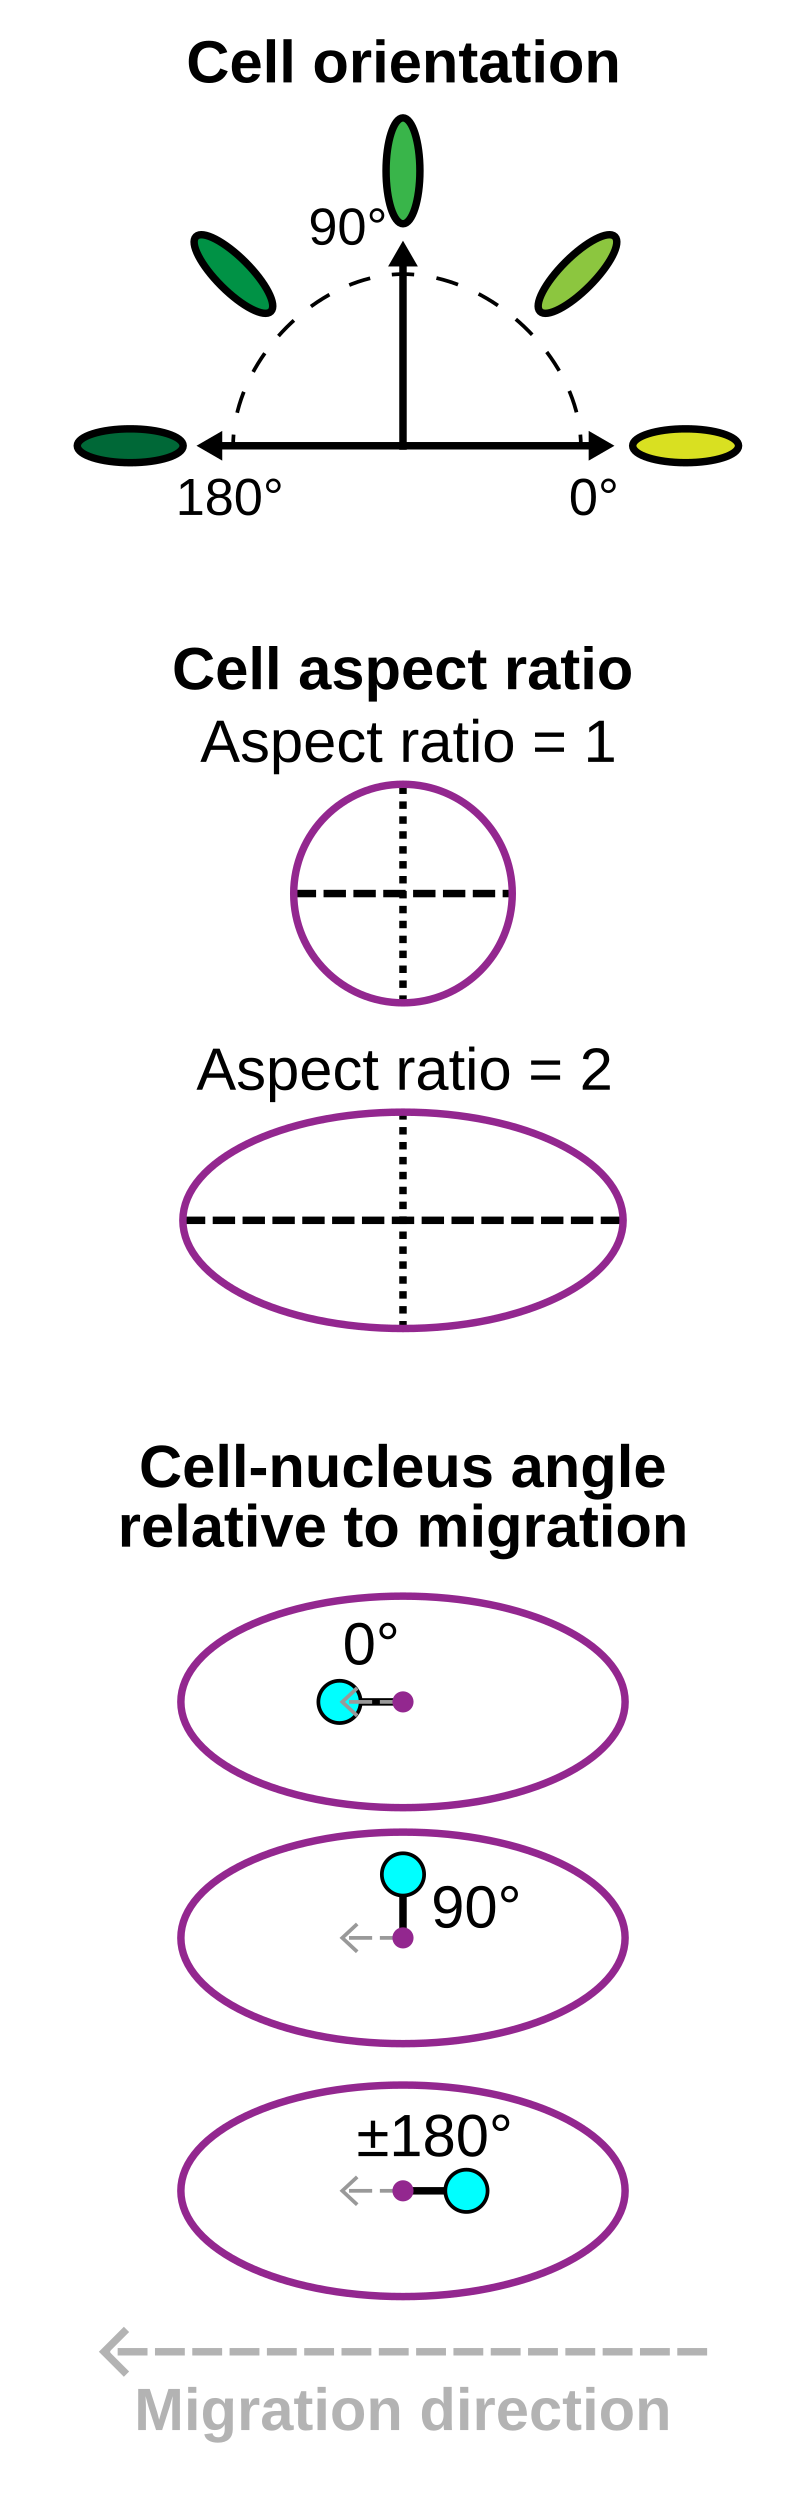
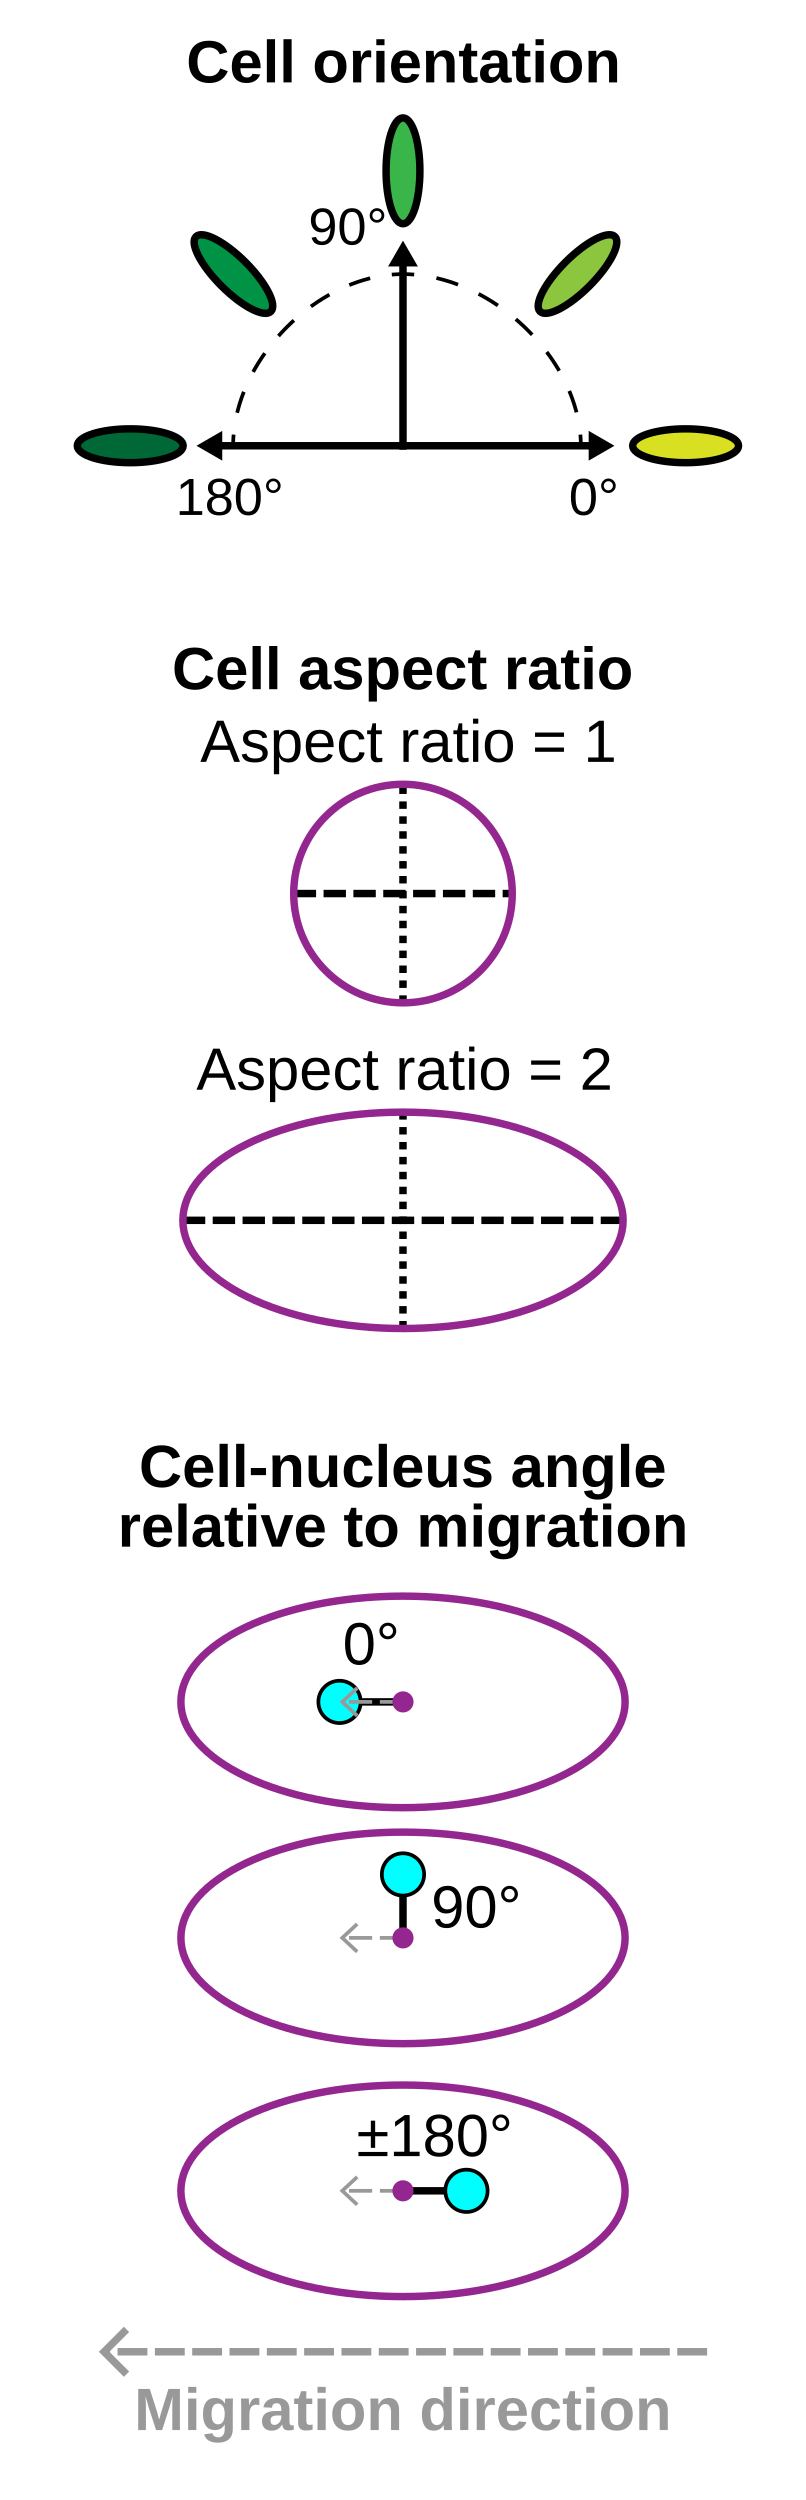
<svg xmlns="http://www.w3.org/2000/svg" width="108pt" height="335pt" viewBox="0 0 107.821 334.445" version="1.1" id="svg1" xml:space="preserve">
  <defs id="defs1">
    <marker style="overflow:visible" id="ArrowWide" refX="0" refY="0" orient="auto-start-reverse" markerWidth="1" markerHeight="1" viewBox="0 0 1 1" preserveAspectRatio="xMidYMid">
      <path style="fill:none;stroke:context-stroke;stroke-width:1;stroke-linecap:butt" d="M 3,-3 0,0 3,3" transform="rotate(180,0.125,0)" id="path1" />
    </marker>
    <rect x="54.476" y="100.315" width="83.287" height="13.079" id="rect18" />
    <rect x="53.695" y="-21.682" width="88.659" height="15.893" id="rect1" />
    <clipPath clipPathUnits="userSpaceOnUse" id="clipPath2">
      <path d="M 0,220.124 H 468.776 V 0 H 0 Z" transform="matrix(1,0,0,-1,0,210.0801)" id="path2" />
    </clipPath>
    <clipPath clipPathUnits="userSpaceOnUse" id="clipPath26">
      <path d="M 0,198.349 H 85.039 V 116.966 H 0 Z" transform="matrix(0.01175926,0,0,-0.01228763,3.3278702e-7,2.437238)" id="path26" />
    </clipPath>
    <clipPath clipPathUnits="userSpaceOnUse" id="clipPath27">
      <path d="m 95.684,198.349 h 85.039 V 116.966 H 95.684 Z" transform="matrix(0.01175926,0,0,-0.01228763,-1.125176,2.437238)" id="path27" />
    </clipPath>
    <clipPath clipPathUnits="userSpaceOnUse" id="clipPath28">
      <path d="m 191.368,198.349 h 85.039 v -81.383 h -85.039 z" transform="matrix(0.01175926,0,0,-0.01228763,-2.250351,2.437238)" id="path28" />
    </clipPath>
    <clipPath clipPathUnits="userSpaceOnUse" id="clipPath29">
      <path d="M 180.724,21.953 H 95.685 v 81.383 h 85.039 z" transform="matrix(-0.01175926,0,0,0.01228763,2.125176,-0.269748)" id="path29" />
    </clipPath>
    <clipPath clipPathUnits="userSpaceOnUse" id="clipPath30">
      <path d="m 382.737,103.335 h 62.512 V 43.513 h -62.512 z" transform="matrix(0.01599688,0,0,-0.01671616,-6.122594,1.727372)" id="path30" />
    </clipPath>
    <clipPath clipPathUnits="userSpaceOnUse" id="clipPath32">
      <path d="m 387.737,97.99 h 62.512 V 38.168 h -62.512 z" transform="matrix(0.01599682,0,0,-0.01671616,-6.202554,1.638016)" id="path32" />
    </clipPath>
    <clipPath clipPathUnits="userSpaceOnUse" id="clipPath34">
      <path d="m 392.736,92.99 h 62.512 V 33.168 h -62.512 z" transform="matrix(0.01599682,0,0,-0.01671616,-6.282515,1.554435)" id="path34" />
    </clipPath>
    <clipPath clipPathUnits="userSpaceOnUse" id="clipPath36">
      <path d="m 397.737,87.99 h 62.512 V 28.168 h -62.512 z" transform="matrix(0.01599682,0,0,-0.01671616,-6.362522,1.470855)" id="path36" />
    </clipPath>
    <clipPath clipPathUnits="userSpaceOnUse" id="clipPath38">
      <path d="m 402.737,82.99 h 62.512 V 23.168 h -62.512 z" transform="matrix(0.01599682,0,0,-0.01671616,-6.442506,1.387273)" id="path38" />
    </clipPath>
    <clipPath clipPathUnits="userSpaceOnUse" id="clipPath40">
      <path d="m 287.053,198.349 h 85.039 v -81.383 h -85.039 z" transform="matrix(0.01175926,0,0,-0.01228763,-3.375526,2.437238)" id="path40" />
    </clipPath>
    <clipPath clipPathUnits="userSpaceOnUse" id="clipPath49">
      <path d="m 287.053,103.335 h 85.039 V 21.953 h -85.039 z" transform="matrix(0.01175926,0,0,-0.01228763,-3.375526,1.269748)" id="path49" />
    </clipPath>
    <clipPath clipPathUnits="userSpaceOnUse" id="clipPath58">
      <path d="m 382.737,198.349 h 85.039 v -81.383 h -85.039 z" transform="matrix(0.00512984,0,0,-0.00536033,-1.598108,1.220799)" id="path58" />
    </clipPath>
    <clipPath clipPathUnits="userSpaceOnUse" id="clipPath60">
      <path d="m 382.737,116.967 h 85.039 v 81.383 h -85.039 z" id="path60" />
    </clipPath>
    <clipPath clipPathUnits="userSpaceOnUse" id="clipPath62">
      <path d="M 0,220.124 H 468.776 V 0 H 0 Z" id="path62" />
    </clipPath>
    <clipPath clipPathUnits="userSpaceOnUse" id="clipPath63">
      <path d="m 191.369,103.335 h 85.039 V 21.952 h -85.039 z" transform="matrix(0.00512984,0,0,-0.00536033,-0.6164204,0.711496)" id="path63" />
    </clipPath>
    <clipPath clipPathUnits="userSpaceOnUse" id="clipPath65">
      <path d="m 191.369,21.953 h 85.039 v 81.383 h -85.039 z" id="path65" />
    </clipPath>
    <clipPath clipPathUnits="userSpaceOnUse" id="clipPath67">
      <path d="M 0,103.336 H 85.04 V 21.953 H 0 Z" transform="matrix(0.01175925,0,0,-0.01228763,2.5047193e-7,1.269749)" id="path67" />
    </clipPath>
    <clipPath clipPathUnits="userSpaceOnUse" id="clipPath86">
      <path d="M 0,220.124 H 468.776 V 0 H 0 Z" transform="matrix(1,0,0,-1,-94.9121,2.000503)" id="path86" />
    </clipPath>
    <clipPath clipPathUnits="userSpaceOnUse" id="clipPath89">
      <path d="M 0,220.124 H 468.776 V 0 H 0 Z" transform="matrix(1,0,0,-1,-409.1528,2)" id="path89" />
    </clipPath>
    <clipPath clipPathUnits="userSpaceOnUse" id="clipPath92">
      <path d="M 0,220.124 H 468.776 V 0 H 0 Z" transform="matrix(1,0,0,-1,-195.9883,212.8042)" id="path92" />
    </clipPath>
    <clipPath clipPathUnits="userSpaceOnUse" id="clipPath98">
      <path d="M 0,220.124 H 468.776 V 0 H 0 Z" transform="matrix(1,0,0,-1,-13.436,-8.369103)" id="path98" />
    </clipPath>
    <clipPath clipPathUnits="userSpaceOnUse" id="clipPath100">
      <path d="M 0,220.124 H 468.776 V 0 H 0 Z" transform="matrix(1,0,0,-1,-13.436,-65.9691)" id="path100" />
    </clipPath>
    <clipPath clipPathUnits="userSpaceOnUse" id="clipPath102">
      <path d="M 0,220.124 H 468.776 V 0 H 0 Z" transform="matrix(1,0,0,-1,-13.436,-77.9697)" id="path102" />
    </clipPath>
  </defs>
  <text xml:space="preserve" style="font-style:normal;font-variant:normal;font-weight:bold;font-stretch:normal;font-size:7.987px;line-height:1;font-family:Arial;-inkscape-font-specification:'Arial Bold';text-align:center;text-anchor:middle;fill:#000000;stroke:none;stroke-width:1.415" x="37.67" y="288.445" id="text17-6">
    <tspan id="tspan17-7" style="font-weight:normal;text-align:start;text-anchor:start;stroke:none;stroke-width:1.415" x="47.704" y="288.445">±180°</tspan>
  </text>
  <text xml:space="preserve" style="font-style:normal;font-variant:normal;font-weight:bold;font-stretch:normal;font-size:7.987px;line-height:1;font-family:Arial;-inkscape-font-specification:'Arial Bold';text-align:center;text-anchor:middle;fill:#000000;stroke:none;stroke-width:1.415" x="52.08" y="257.86" id="text17-2-2">
    <tspan id="tspan17-8-2" style="font-weight:normal;text-align:start;text-anchor:start;stroke:none;stroke-width:1.415" x="57.688" y="257.86">90°</tspan>
  </text>
  <text xml:space="preserve" style="font-style:normal;font-variant:normal;font-weight:normal;font-stretch:normal;font-size:7.987px;line-height:1;font-family:Arial;-inkscape-font-specification:Arial;text-align:start;text-anchor:start;fill:#000000;stroke-width:0.998" x="45.848" y="222.659" id="text36-9">
    <tspan id="tspan35-2" style="stroke-width:0.998" x="45.848" y="222.659">0°</tspan>
  </text>
  <g id="g41807" transform="matrix(0.9983447,0,0,0.9983447,-90.42015,-233.9951)">
    <line class="cls-6" x1="144.57" y1="294.639" x2="144.57" y2="269.505" id="line41807" style="fill:none;stroke:#000000;stroke-miterlimit:10" />
    <polygon points="144.57,266.634 142.575,270.089 146.565,270.089 " id="polygon41807" />
  </g>
  <g id="g41808" transform="matrix(0.9983447,0,0,0.9983447,-90.42015,-233.9951)">
    <line class="cls-6" x1="144.901" y1="294.115" x2="170.035" y2="294.115" id="line41808" style="fill:none;stroke:#000000;stroke-miterlimit:10" />
    <polygon points="172.906,294.115 169.452,292.12 169.452,296.109 " id="polygon41808" />
  </g>
  <g id="g41809" transform="matrix(0.9983447,0,0,0.9983447,-90.42015,-233.9951)">
    <line class="cls-6" x1="144.901" y1="294.115" x2="119.768" y2="294.115" id="line41809" style="fill:none;stroke:#000000;stroke-miterlimit:10" />
    <polygon points="116.897,294.115 120.351,296.109 120.351,292.12 " id="polygon41809" />
  </g>
  <g id="g41812" transform="matrix(0.9983447,0,0,0.9983447,-90.42015,-233.9951)">
    <path class="cls-4" d="m 144.57,271.115 c 0.5,0 1,0.02 1.499,0.06" id="path41810" style="fill:none;stroke:#000000;stroke-width:0.5px;stroke-miterlimit:10" />
    <path class="cls-8" d="m 149.054,271.641 c 9.229,2.138 17.527,10.499 19.088,19.48" id="path41811" style="fill:none;stroke:#000000;stroke-width:0.5px;stroke-miterlimit:10;stroke-dasharray:3.024, 3.024" />
    <path class="cls-4" d="m 168.339,292.62 c 0.044,0.498 0.066,0.996 0.066,1.495" id="path41812" style="fill:none;stroke:#000000;stroke-width:0.5px;stroke-miterlimit:10" />
  </g>
  <g id="g41815" transform="matrix(0.9983447,0,0,0.9983447,-90.42015,-233.9951)">
    <path class="cls-4" d="m 144.57,271.115 c -0.499,0 -0.998,0.022 -1.497,0.065" id="path41813" style="fill:none;stroke:#000000;stroke-width:0.5px;stroke-miterlimit:10" />
    <path class="cls-2" d="m 140.172,271.669 c -8.776,2.185 -16.645,10.527 -18.117,19.478" id="path41814" style="fill:none;stroke:#000000;stroke-width:0.5px;stroke-miterlimit:10;stroke-dasharray:2.948, 2.948" />
    <path class="cls-4" d="m 121.871,292.617 c -0.042,0.499 -0.063,0.998 -0.063,1.498" id="path41815" style="fill:none;stroke:#000000;stroke-width:0.5px;stroke-miterlimit:10" />
  </g>
  <text class="cls-50" id="text41817" style="font-size:6.988px;font-family:ArialMT, Arial;stroke-width:0.998" x="41.26" y="32.727">
    <tspan x="41.26" y="32.727" id="tspan41817" style="stroke-width:0.998">90°</tspan>
  </text>
  <text class="cls-50" id="text41818" style="font-size:6.988px;font-family:ArialMT, Arial;stroke-width:0.998" x="76.109" y="68.89">
    <tspan x="76.109" y="68.89" id="tspan41818" style="stroke-width:0.998">0°</tspan>
  </text>
  <text class="cls-50" id="text41819" style="font-size:6.988px;font-family:ArialMT, Arial;stroke-width:0.998" x="23.507" y="68.89">
    <tspan x="23.507" y="68.89" id="tspan41819" style="stroke-width:0.998">180°</tspan>
  </text>
  <ellipse class="cls-17" cx="53.911" cy="22.852" rx="2.264" ry="7.084" id="ellipse41819" style="fill:#39b54a;stroke:#000000;stroke-width:0.998;stroke-miterlimit:10" />
  <ellipse class="cls-14" cx="91.721" cy="59.633" rx="7.084" ry="2.264" id="ellipse41820" style="fill:#d9e021;stroke:#000000;stroke-width:0.998;stroke-miterlimit:10" />
  <ellipse class="cls-1" cx="17.42" cy="59.633" rx="7.084" ry="2.264" id="ellipse41821" style="fill:#006837;stroke:#000000;stroke-width:0.998;stroke-miterlimit:10" />
  <ellipse class="cls-12" cx="28.705" cy="80.55" rx="7.084" ry="2.264" transform="rotate(-45)" id="ellipse41822" style="fill:#8cc63f;stroke:#000000;stroke-width:0.998;stroke-miterlimit:10" />
  <ellipse class="cls-15" cx="-3.841" cy="48.004" rx="2.264" ry="7.084" transform="rotate(-45)" id="ellipse41823" style="fill:#009245;stroke:#000000;stroke-width:0.998;stroke-miterlimit:10" />
  <line class="cls-6" x1="53.911" y1="293.083" x2="62.4" y2="293.083" id="line29" style="fill:none;stroke:#000000;stroke-width:0.998;stroke-miterlimit:10" />
  <g id="g41836" transform="matrix(0.9983447,0,0,0.9983447,-96.01418,-135.1843)">
    <line class="cls-11" x1="150.173" y1="395.085" x2="142.212" y2="395.085" id="line41836" style="fill:none;stroke:#999999;stroke-width:0.5px;stroke-miterlimit:10;stroke-dasharray:3.099, 1.033" />
    <polygon class="cls-237" points="144.209,396.763 143.868,397.13 141.669,395.085 143.868,393.04 144.209,393.406 142.404,395.085 " id="polygon41836" style="fill:#999999" />
  </g>
  <line class="cls-6" x1="53.911" y1="259.247" x2="53.911" y2="250.757" id="line41837" style="fill:none;stroke:#000000;stroke-width:0.998;stroke-miterlimit:10" />
  <ellipse class="cls-7" cx="53.911" cy="293.083" rx="29.715" ry="14.15" id="ellipse41837" style="fill:none;stroke:#93278f;stroke-width:0.998;stroke-miterlimit:10" />
  <path class="cls-7" d="m 53.911,273.396 c -16.41,0 -29.714,-6.335 -29.714,-14.149 0,-7.815 13.304,-14.15 29.714,-14.15 16.41,0 29.714,6.335 29.714,14.15 0,7.814 -13.304,14.149 -29.714,14.149 z" id="path41837" style="fill:none;stroke:#93278f;stroke-width:0.998;stroke-miterlimit:10" />
  <path class="cls-26" d="m 65.23,293.083 c 0,1.563 -1.267,2.83 -2.83,2.83 -1.562,0 -2.829,-1.267 -2.829,-2.83 0,-1.563 1.267,-2.83 2.829,-2.83 1.563,0 2.83,1.267 2.83,2.83" id="path41838" style="fill:#00ffff;stroke:#000000;stroke-width:0.499;stroke-dasharray:none" />
  <path class="cls-96" d="m 55.326,259.247 c 0,0.782 -0.634,1.415 -1.415,1.415 -0.782,0 -1.416,-0.633 -1.416,-1.415 0,-0.782 0.634,-1.415 1.416,-1.415 0.781,0 1.415,0.633 1.415,1.415" id="path41841" style="fill:#93278f;stroke-width:0.998" />
  <path class="cls-26" d="m 56.74,250.757 c 0,1.563 -1.267,2.83 -2.83,2.83 -1.562,0 -2.829,-1.267 -2.829,-2.83 0,-1.563 1.267,-2.83 2.829,-2.83 1.563,0 2.83,1.267 2.83,2.83" id="path41842" style="fill:#00ffff;stroke:#000000;stroke-width:0.499;stroke-dasharray:none" />
-   <text class="cls-59" id="text41845" style="font-size:7.987px;font-family:MyriadPro-Regular, 'Myriad Pro';fill:#b3b3b3;stroke-width:0.998;fill-opacity:1" x="17.957" y="325.088">
-     <tspan x="17.957" y="325.088" id="tspan41845" style="font-style:normal;font-variant:normal;font-weight:bold;font-stretch:normal;font-family:Arial;-inkscape-font-specification:'Arial Bold';stroke-width:0.998;fill:#b3b3b3;fill-opacity:1">Migration direction</tspan>
+   <text class="cls-59" id="text41845" style="font-size:7.987px;font-family:MyriadPro-Regular, 'Myriad Pro';fill:#999999;stroke-width:0.998;fill-opacity:1" x="17.957" y="325.088">
+     <tspan x="17.957" y="325.088" id="tspan41845" style="font-style:normal;font-variant:normal;font-weight:bold;font-stretch:normal;font-family:Arial;-inkscape-font-specification:'Arial Bold';stroke-width:0.998;fill:#999999;fill-opacity:1">Migration direction</tspan>
  </text>
  <g id="g41845" transform="matrix(0.9983447,0,0,0.9983447,-95.10486,-134.3218)">
    <line class="cls-11" x1="149.263" y1="428.113" x2="141.301" y2="428.113" id="line41845" style="fill:none;stroke:#999999;stroke-width:0.5px;stroke-miterlimit:10;stroke-dasharray:3.099, 1.033" />
    <polygon class="cls-237" points="143.299,429.791 142.958,430.157 140.759,428.112 142.958,426.068 143.299,426.434 141.493,428.112 " id="polygon41845" style="fill:#999999" />
  </g>
  <path class="cls-96" d="m 55.326,293.083 c 0,0.782 -0.634,1.415 -1.415,1.415 -0.782,0 -1.416,-0.633 -1.416,-1.415 0,-0.782 0.634,-1.415 1.416,-1.415 0.781,0 1.415,0.633 1.415,1.415" id="path41840" style="fill:#93278f;stroke-width:0.998" />
  <ellipse class="cls-7" cx="53.911" cy="227.677" rx="29.715" ry="14.15" id="ellipse41854" style="fill:none;stroke:#93278f;stroke-width:0.998;stroke-miterlimit:10" />
  <line class="cls-6" x1="53.911" y1="227.677" x2="45.421" y2="227.677" id="line41857" style="fill:none;stroke:#000000;stroke-width:0.998;stroke-miterlimit:10" />
  <path class="cls-26" d="m 42.591,227.677 c -5.9e-11,1.563 1.267,2.83 2.83,2.83 1.562,7e-11 2.829,-1.267 2.829,-2.83 7e-11,-1.563 -1.267,-2.83 -2.829,-2.83 -1.563,-7.1e-11 -2.83,1.267 -2.83,2.83" id="path41854" style="fill:#00ffff;stroke:#000000;stroke-width:0.499;stroke-dasharray:none" />
  <g id="g41858" transform="matrix(0.9983447,0,0,0.9983447,-97.84065,-134.3214)">
    <line class="cls-11" x1="152.003" y1="362.599" x2="144.041" y2="362.599" id="line41858" style="fill:none;stroke:#999999;stroke-width:0.5px;stroke-miterlimit:10;stroke-dasharray:3.099, 1.033" />
    <polygon class="cls-237" points="146.039,364.277 145.698,364.644 143.499,362.599 145.698,360.554 146.039,360.92 144.233,362.599 " id="polygon41858" style="fill:#999999" />
  </g>
  <path class="cls-96" d="m 52.495,227.677 c -4e-11,0.782 0.634,1.415 1.415,1.415 0.782,4e-11 1.416,-0.633 1.416,-1.415 3e-11,-0.782 -0.634,-1.415 -1.416,-1.415 -0.781,-2.9e-11 -1.415,0.633 -1.415,1.415" id="path41856" style="fill:#93278f;stroke-width:0.998" />
  <path style="fill:#000000;stroke:#000000;stroke-width:0.998;stroke-dasharray:2.995, 0.998;stroke-dashoffset:0" d="M 24.463,163.253 H 83.358" id="path21" />
  <path style="fill:#000000;stroke:#000000;stroke-width:0.998;stroke-dasharray:0.998, 0.998;stroke-dashoffset:0" d="m 53.911,148.78 v 29.239" id="path21-6-6-1" />
  <ellipse class="cls-7" cx="53.911" cy="163.253" id="ellipse41854-3-9" style="fill:none;stroke:#93278f;stroke-width:0.998;stroke-miterlimit:10;stroke-dasharray:none" rx="29.448" ry="14.473" />
  <g id="g21" transform="translate(0,-3.699817)">
    <path style="fill:#000000;stroke:#000000;stroke-width:0.998;stroke-dasharray:2.995, 0.998;stroke-dashoffset:0" d="M 39.291,123.237 H 68.53" id="path21-6" />
    <path style="fill:#000000;stroke:#000000;stroke-width:0.998;stroke-dasharray:0.998, 0.998;stroke-dashoffset:0" d="m 53.911,137.856 v -29.239" id="path21-6-6" />
    <circle class="cls-7" cx="53.911" cy="123.237" id="ellipse41854-3" style="fill:none;stroke:#93278f;stroke-width:0.998;stroke-miterlimit:10;stroke-dasharray:none" r="14.619" />
  </g>
  <text style="font-weight:bold;font-size:7.987px;line-height:1;font-family:Arial;-inkscape-font-specification:'Arial Bold';text-align:center;stroke-width:0.998" x="24.925" y="11.027" id="text33">Cell orientation</text>
  <text xml:space="preserve" style="font-style:normal;font-variant:normal;font-weight:normal;font-stretch:normal;font-size:7.987px;line-height:1;font-family:Arial;-inkscape-font-specification:Arial;text-align:start;text-anchor:start;fill:#000000;stroke-width:0.998" x="23.014" y="92.203" id="text34">
    <tspan id="tspan33" style="font-weight:bold;stroke-width:0.998" x="23.014" y="92.203">Cell aspect ratio</tspan>
  </text>
  <text xml:space="preserve" style="font-style:normal;font-variant:normal;font-weight:normal;font-stretch:normal;font-size:7.987px;line-height:1;font-family:Arial;-inkscape-font-specification:Arial;text-align:start;text-anchor:start;fill:#000000;stroke-width:0.998" x="26.791" y="101.923" id="text35">
    <tspan id="tspan34" style="stroke-width:0.998" x="26.791" y="101.923">Aspect ratio = 1</tspan>
  </text>
  <text xml:space="preserve" style="font-style:normal;font-variant:normal;font-weight:normal;font-stretch:normal;font-size:7.987px;line-height:1;font-family:Arial;-inkscape-font-specification:Arial;text-align:start;text-anchor:start;fill:#000000;stroke-width:0.998" x="26.269" y="145.785" id="text36">
    <tspan id="tspan35" style="stroke-width:0.998" x="26.269" y="145.785">Aspect ratio = 2</tspan>
  </text>
  <text xml:space="preserve" style="font-style:normal;font-variant:normal;font-weight:normal;font-stretch:normal;font-size:7.987px;line-height:1;font-family:Arial;-inkscape-font-specification:Arial;text-align:start;text-anchor:start;fill:#000000;stroke-width:0.998" x="18.597" y="198.928" id="text36-7">
    <tspan id="tspan35-0" style="font-weight:bold;stroke-width:0.998" x="18.597" y="198.928">Cell-nucleus angle</tspan>
    <tspan style="font-weight:bold;stroke-width:0.998" x="18.597" y="206.914" id="tspan43" />
  </text>
  <text xml:space="preserve" style="font-style:normal;font-variant:normal;font-weight:normal;font-stretch:normal;font-size:7.987px;line-height:1;font-family:Arial;-inkscape-font-specification:Arial;text-align:start;text-anchor:start;fill:#000000;stroke-width:0.998" x="15.749" y="198.928" id="text36-7-7">
    <tspan id="tspan35-0-8" style="font-weight:bold;stroke-width:0.998" x="15.749" y="198.928" />
    <tspan style="font-weight:bold;stroke-width:0.998" x="15.749" y="206.914" id="tspan43-1">relative to migration</tspan>
  </text>
-   <path style="fill:#000000;stroke:#b3b3b3;stroke-width:0.998;stroke-dasharray:3.993, 0.998;stroke-dashoffset:0;marker-end:url(#ArrowWide)" d="m 94.598,314.615 -80.419,3e-12" id="path37" />
+   <g id="path37">
+     <path style="color:#000000;fill:#999999;stroke-dasharray:3.993, 0.998;-inkscape-stroke:none" d="m 94.598,314.615 -80.419,3e-12" id="path4" />
+     <path style="color:#000000;fill:#999999;stroke-dasharray:3.993, 0.998;-inkscape-stroke:none" d="m 14.18,314.115 v 1 h 0.551 v -1 z m 1.549,0 v 1 h 3.994 v -1 z m 4.992,0 v 1 h 3.994 v -1 z m 4.992,0 v 1 h 3.992 v -1 z m 4.99,0 v 1 h 3.994 v -1 z m 4.992,0 v 1 h 3.994 v -1 z m 4.992,0 v 1 h 3.994 v -1 z m 4.992,0 v 1 h 3.992 v -1 z m 4.992,0 v 1 h 3.992 v -1 z m 4.99,0 v 1 H 59.656 v -1 z m 4.992,0 v 1 H 64.648 v -1 z m 4.992,0 v 1 h 3.992 v -1 z m 4.992,0 v 1 h 3.992 v -1 z m 4.99,0 v 1 h 3.994 v -1 z m 4.992,0 v 1 h 3.994 v -1 z m 4.992,0 v 1 h 3.992 v -1 z m 4.992,0 v 1 h 3.992 v -1 z" id="path5" />
+     <g id="g3">
+       <path style="color:#000000;fill:#999999;-inkscape-stroke:none" d="m 16.57,311.268 -3.348,3.348 3.348,3.348 0.707,-0.705 -2.643,-2.643 2.643,-2.643 z" id="path3" />
+     </g>
+   </g>
</svg>
